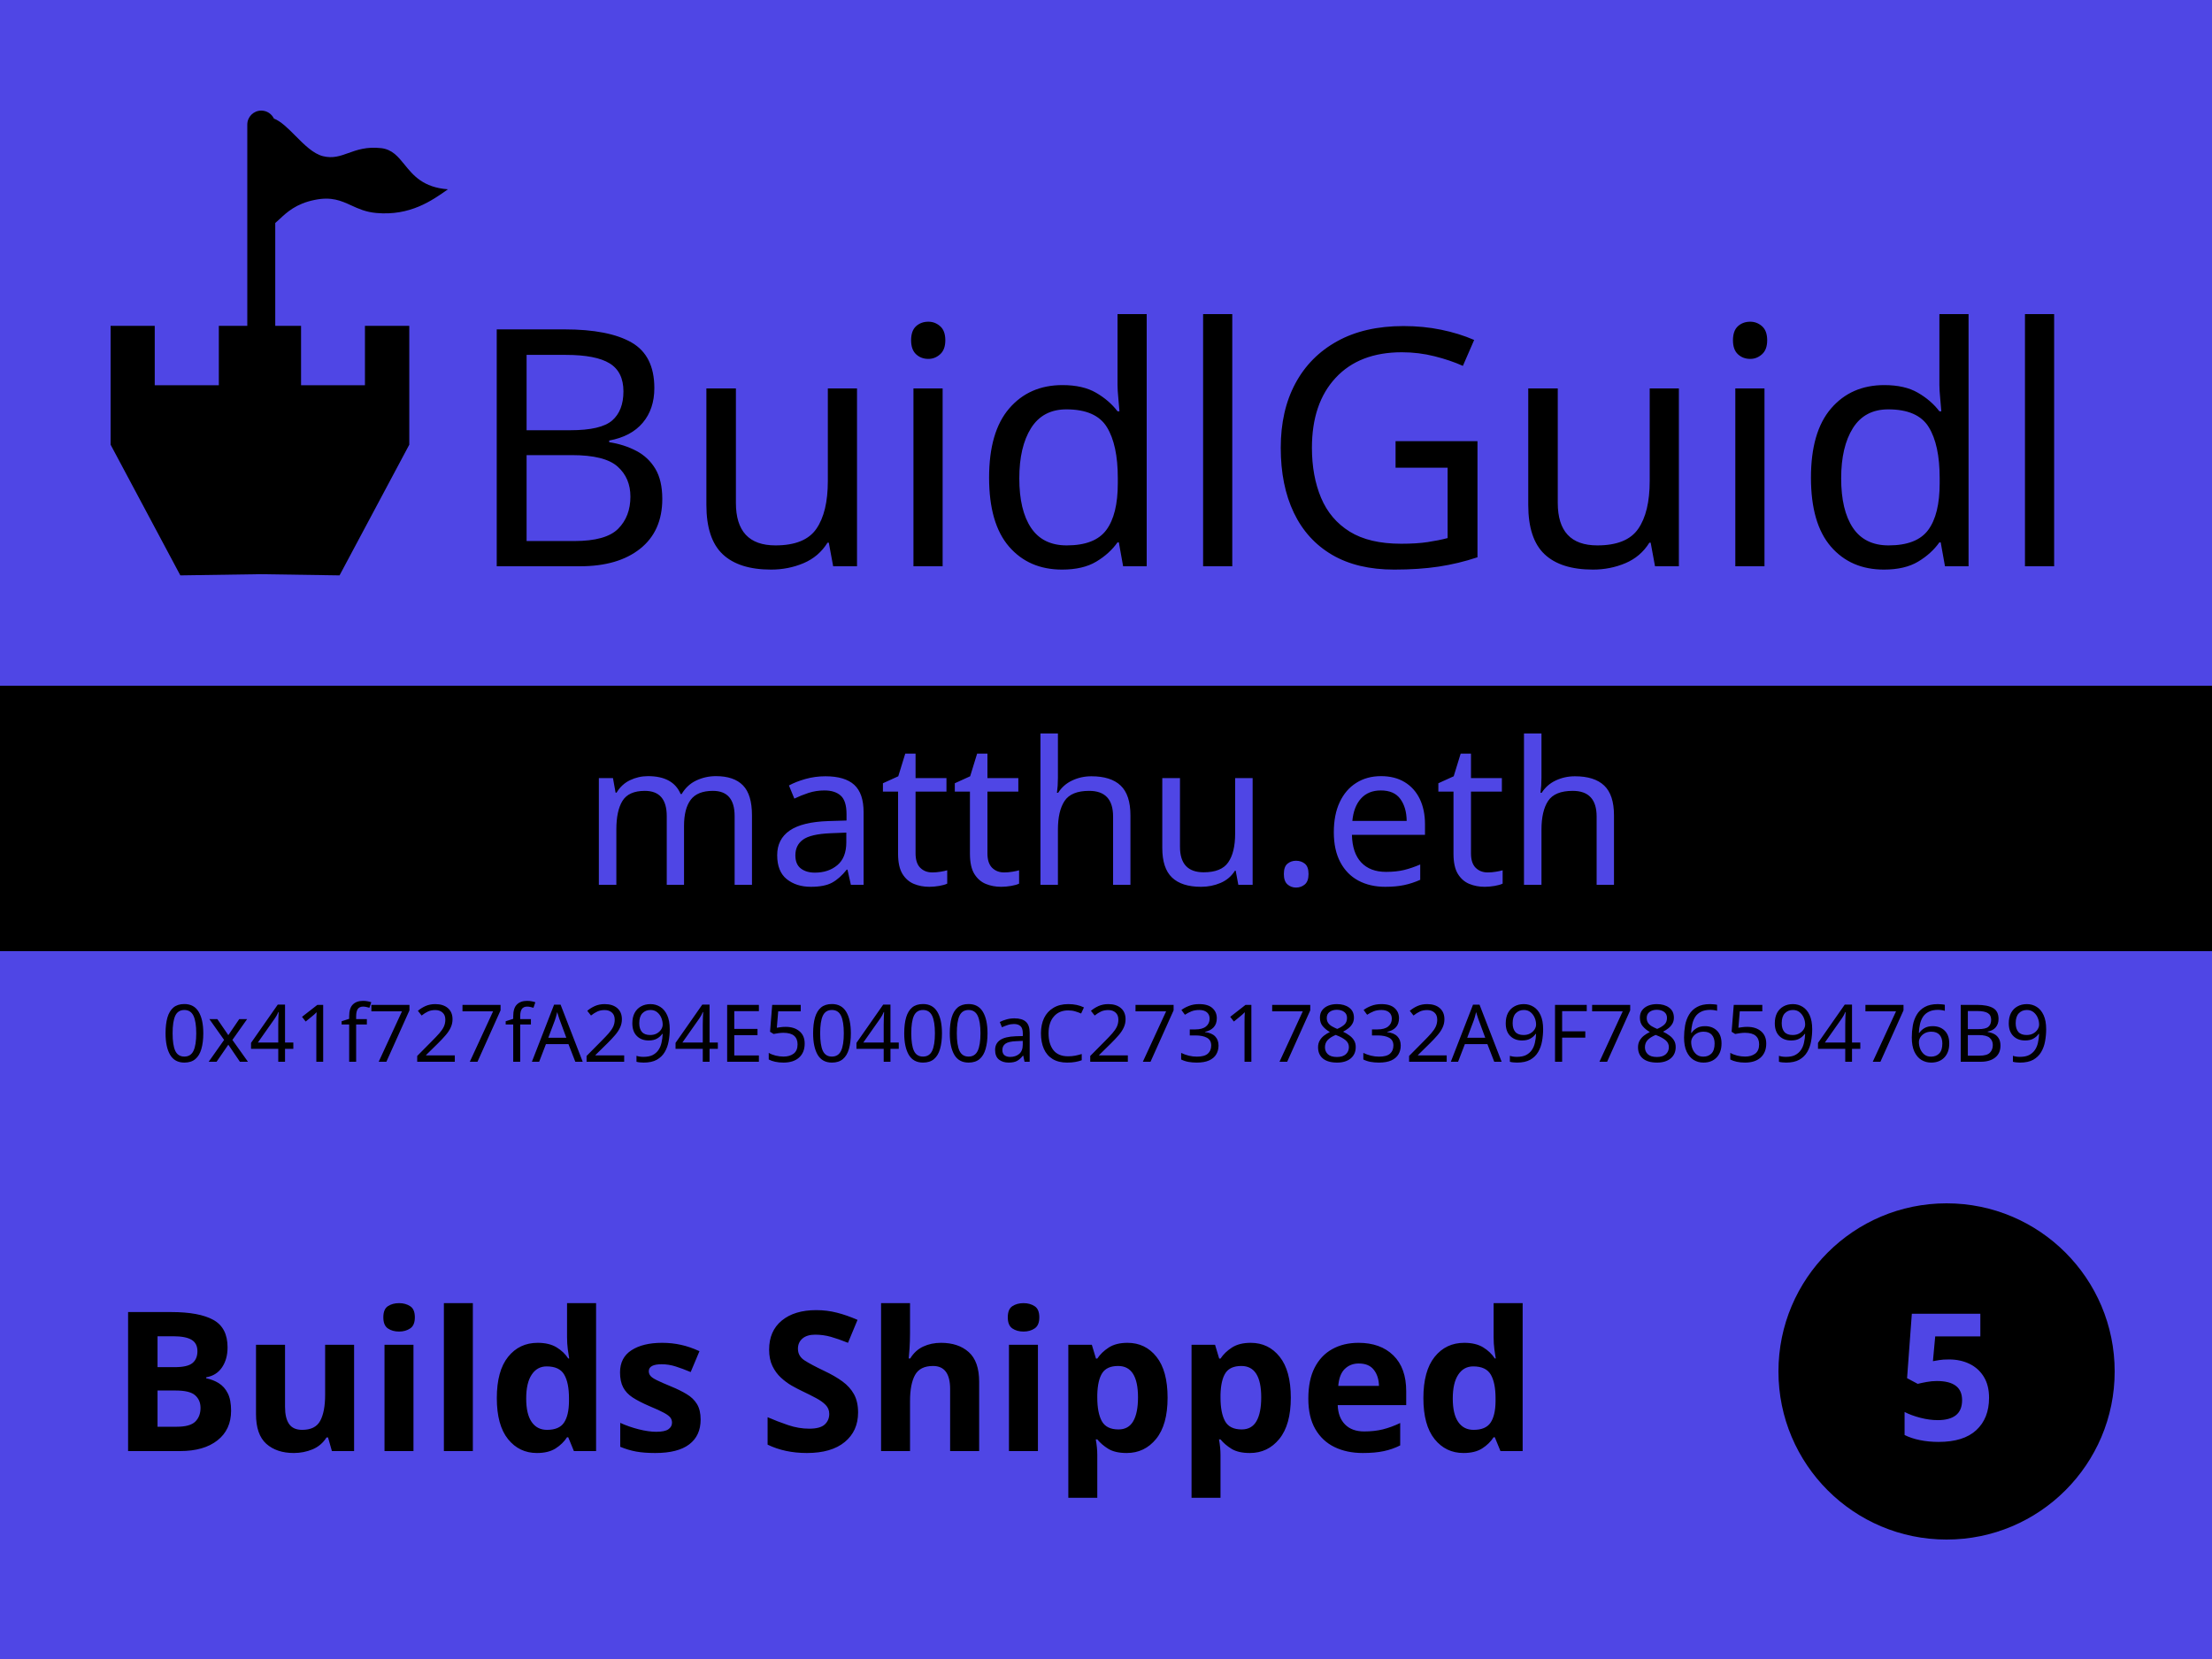
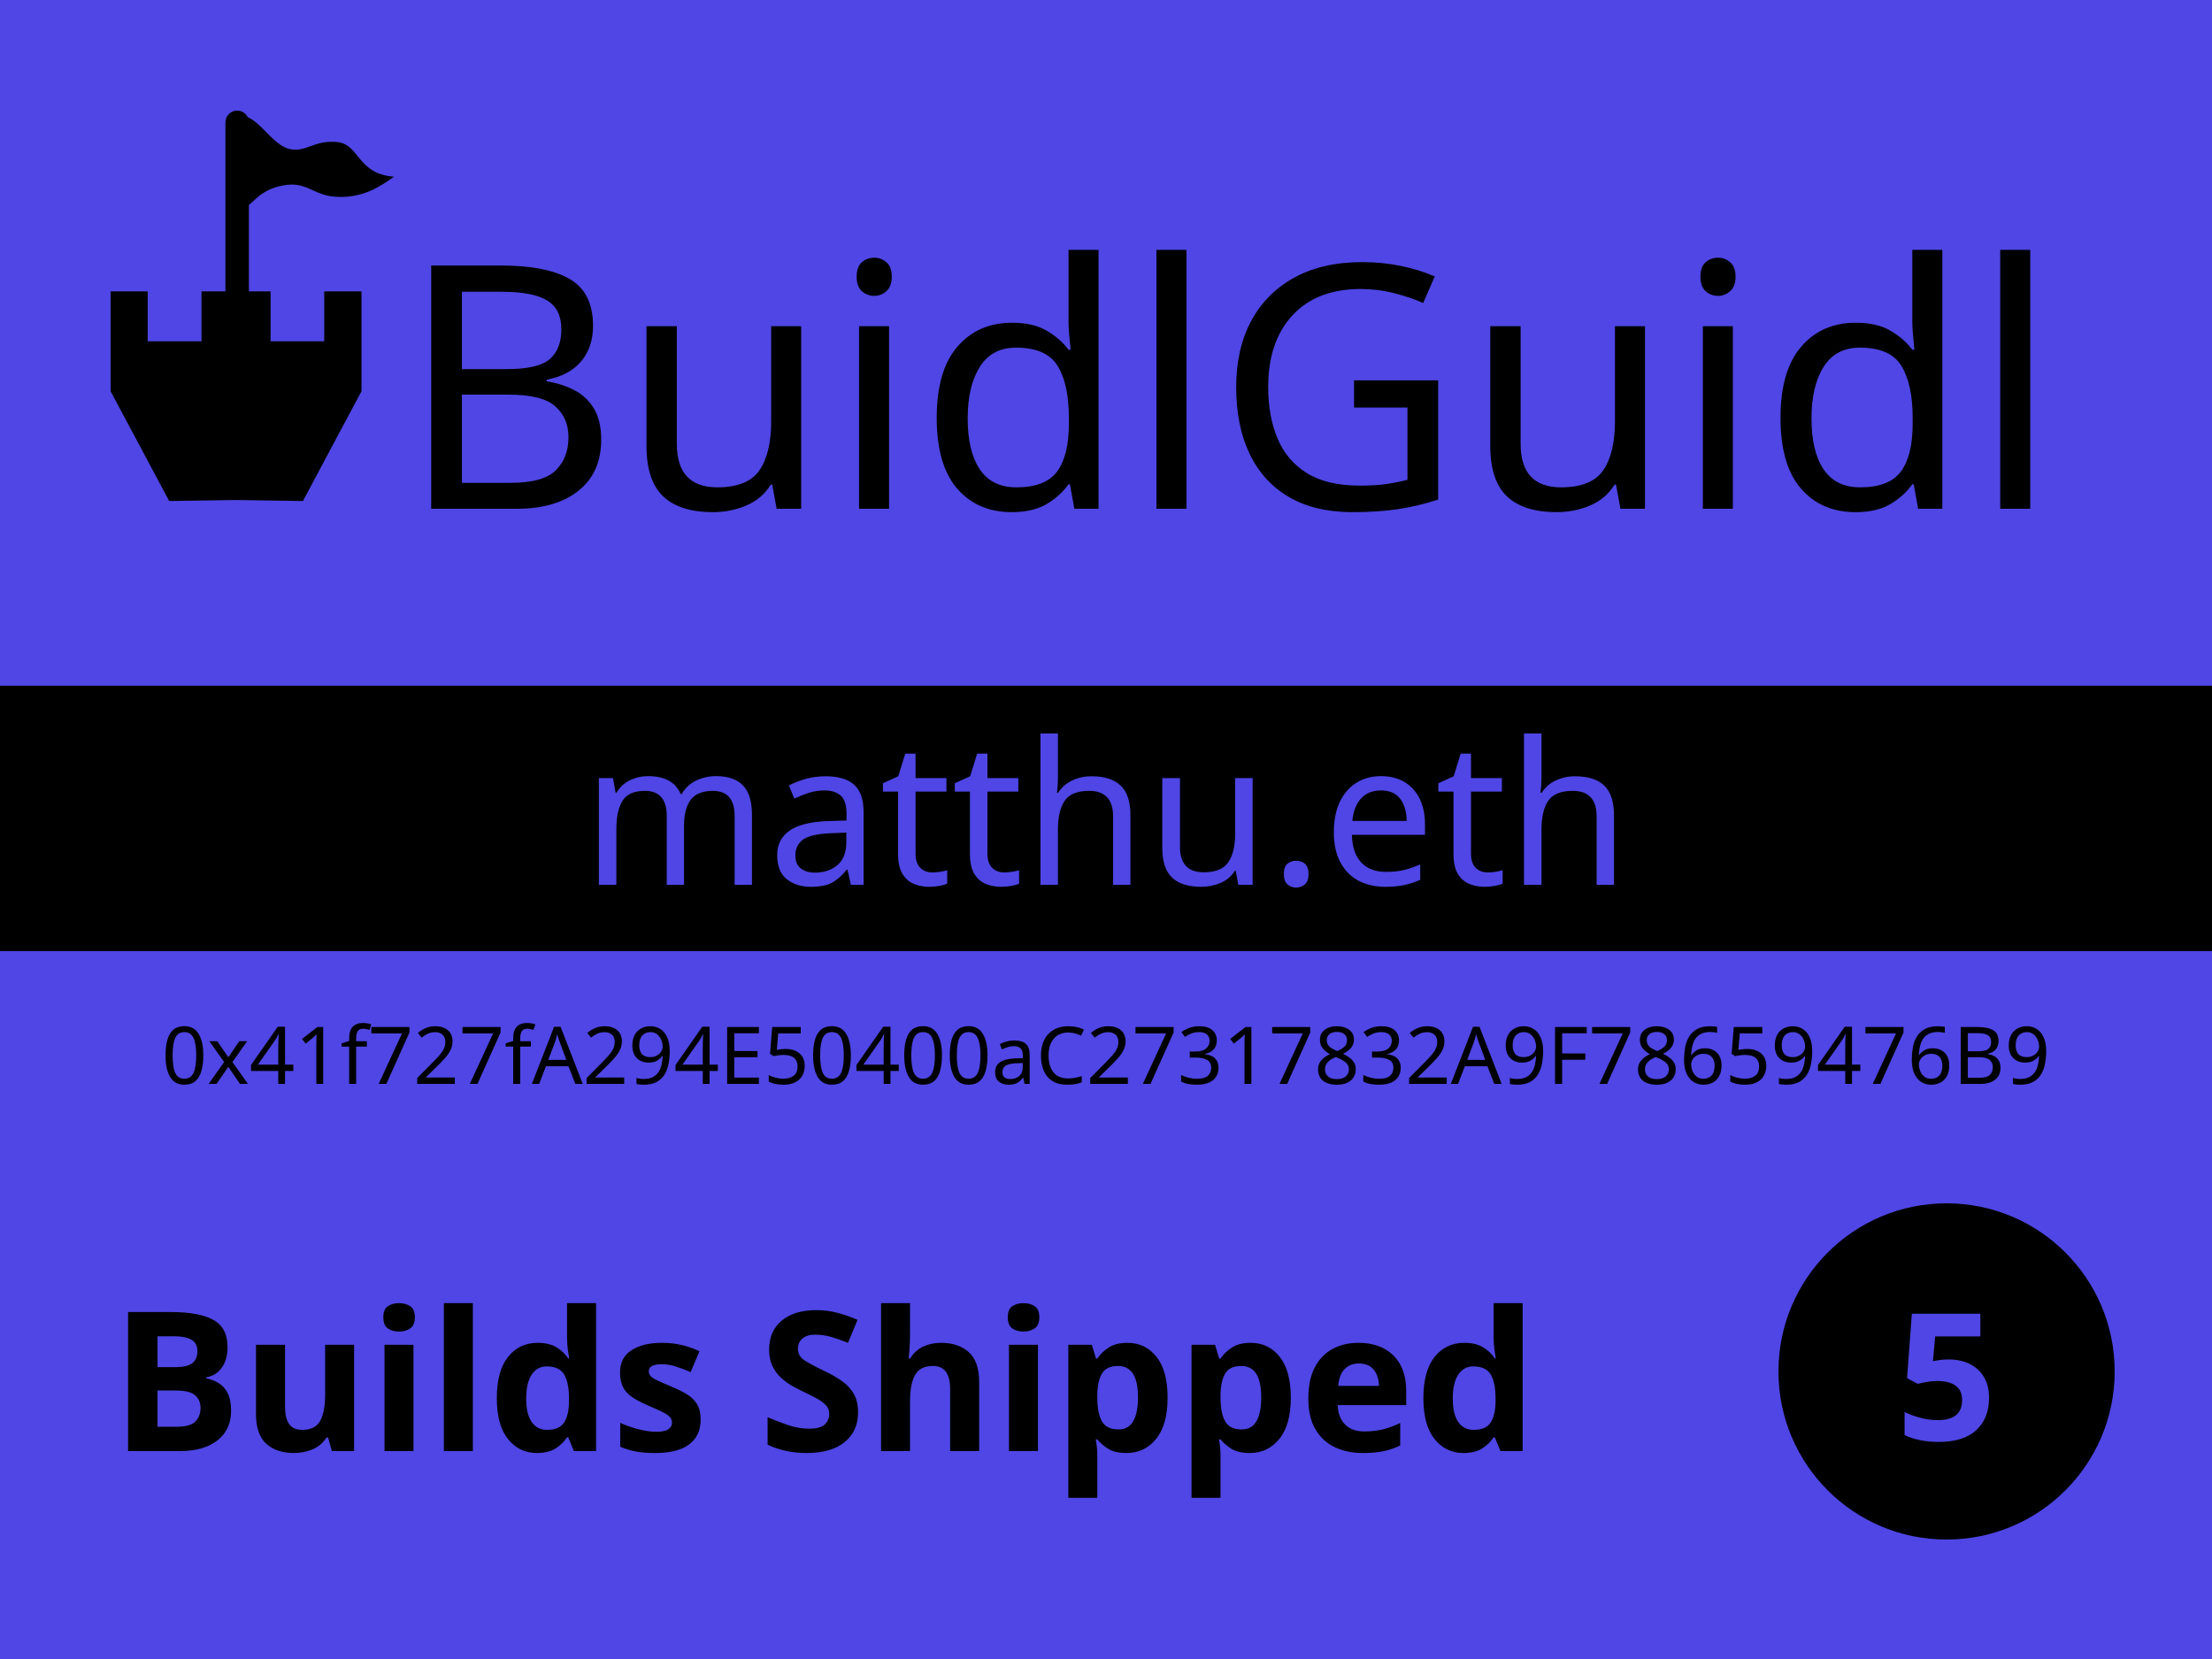
- <svg xmlns="http://www.w3.org/2000/svg" width="500" height="375" viewBox="0 0 500 375" font-family="Verdana">
+ <svg xmlns="http://www.w3.org/2000/svg" width="500" height="375" viewBox="0 0 500 375" font-family="Verdana, Sans">
  <rect width="500" height="375" fill="#4f46e5" />
-   <g transform="translate(25, 25) scale(2.5)">
+   <g transform="translate(25, 25) scale(2.1)">
    <path fill-rule="evenodd" clip-rule="evenodd" d="M14.887 10.164V19.46H17.221V24.833H22.997V19.46H27.006V30.206L20.701 42.023L13.503 41.915L6.305 42.023L0 30.206V19.46H3.991V24.833H9.785V19.46H12.359V1.264C12.359 0.566 12.925 0 13.623 0C14.126 0 14.561 0.294 14.764 0.72C15.403 0.965 16.047 1.612 16.712 2.281C17.502 3.076 18.323 3.902 19.204 4.121C20.093 4.342 20.752 4.106 21.495 3.839C22.274 3.559 23.145 3.246 24.47 3.395C25.463 3.512 25.99 4.16 26.579 4.886C27.362 5.85 28.255 6.95 30.502 7.116L30.487 7.126C29.049 8.142 27.084 9.53 24.033 9.258C23.078 9.176 22.406 8.868 21.762 8.573C20.843 8.153 19.98 7.758 18.439 8.078C16.77 8.413 15.926 9.203 15.285 9.804C15.145 9.935 15.014 10.058 14.887 10.164Z" />
  </g>
-   <text x="105" y="128" font-size="75">BuidlGuidl</text>
+   <text x="90" y="115" font-size="77">BuidlGuidl</text>
  <rect x="0" y="155" width="500" height="60" />
  <text x="250" y="200" font-size="45" text-anchor="middle" fill="#4f46e5">matthu.eth</text>
-   <text x="250" y="240" font-size="18" text-anchor="middle">0x41f727fA294E50400aC27317832A9F78659476B9</text>
+   <text x="250" y="245" font-size="18" text-anchor="middle">0x41f727fA294E50400aC27317832A9F78659476B9</text>
  <circle cx="440" cy="310" r="38" />
  <text x="440" y="310" font-size="40" font-weight="bold" text-anchor="middle" dominant-baseline="central" fill="#4f46e5">5</text>
  <text x="25" y="328" font-size="44" font-weight="bold">Builds Shipped</text>
</svg>
